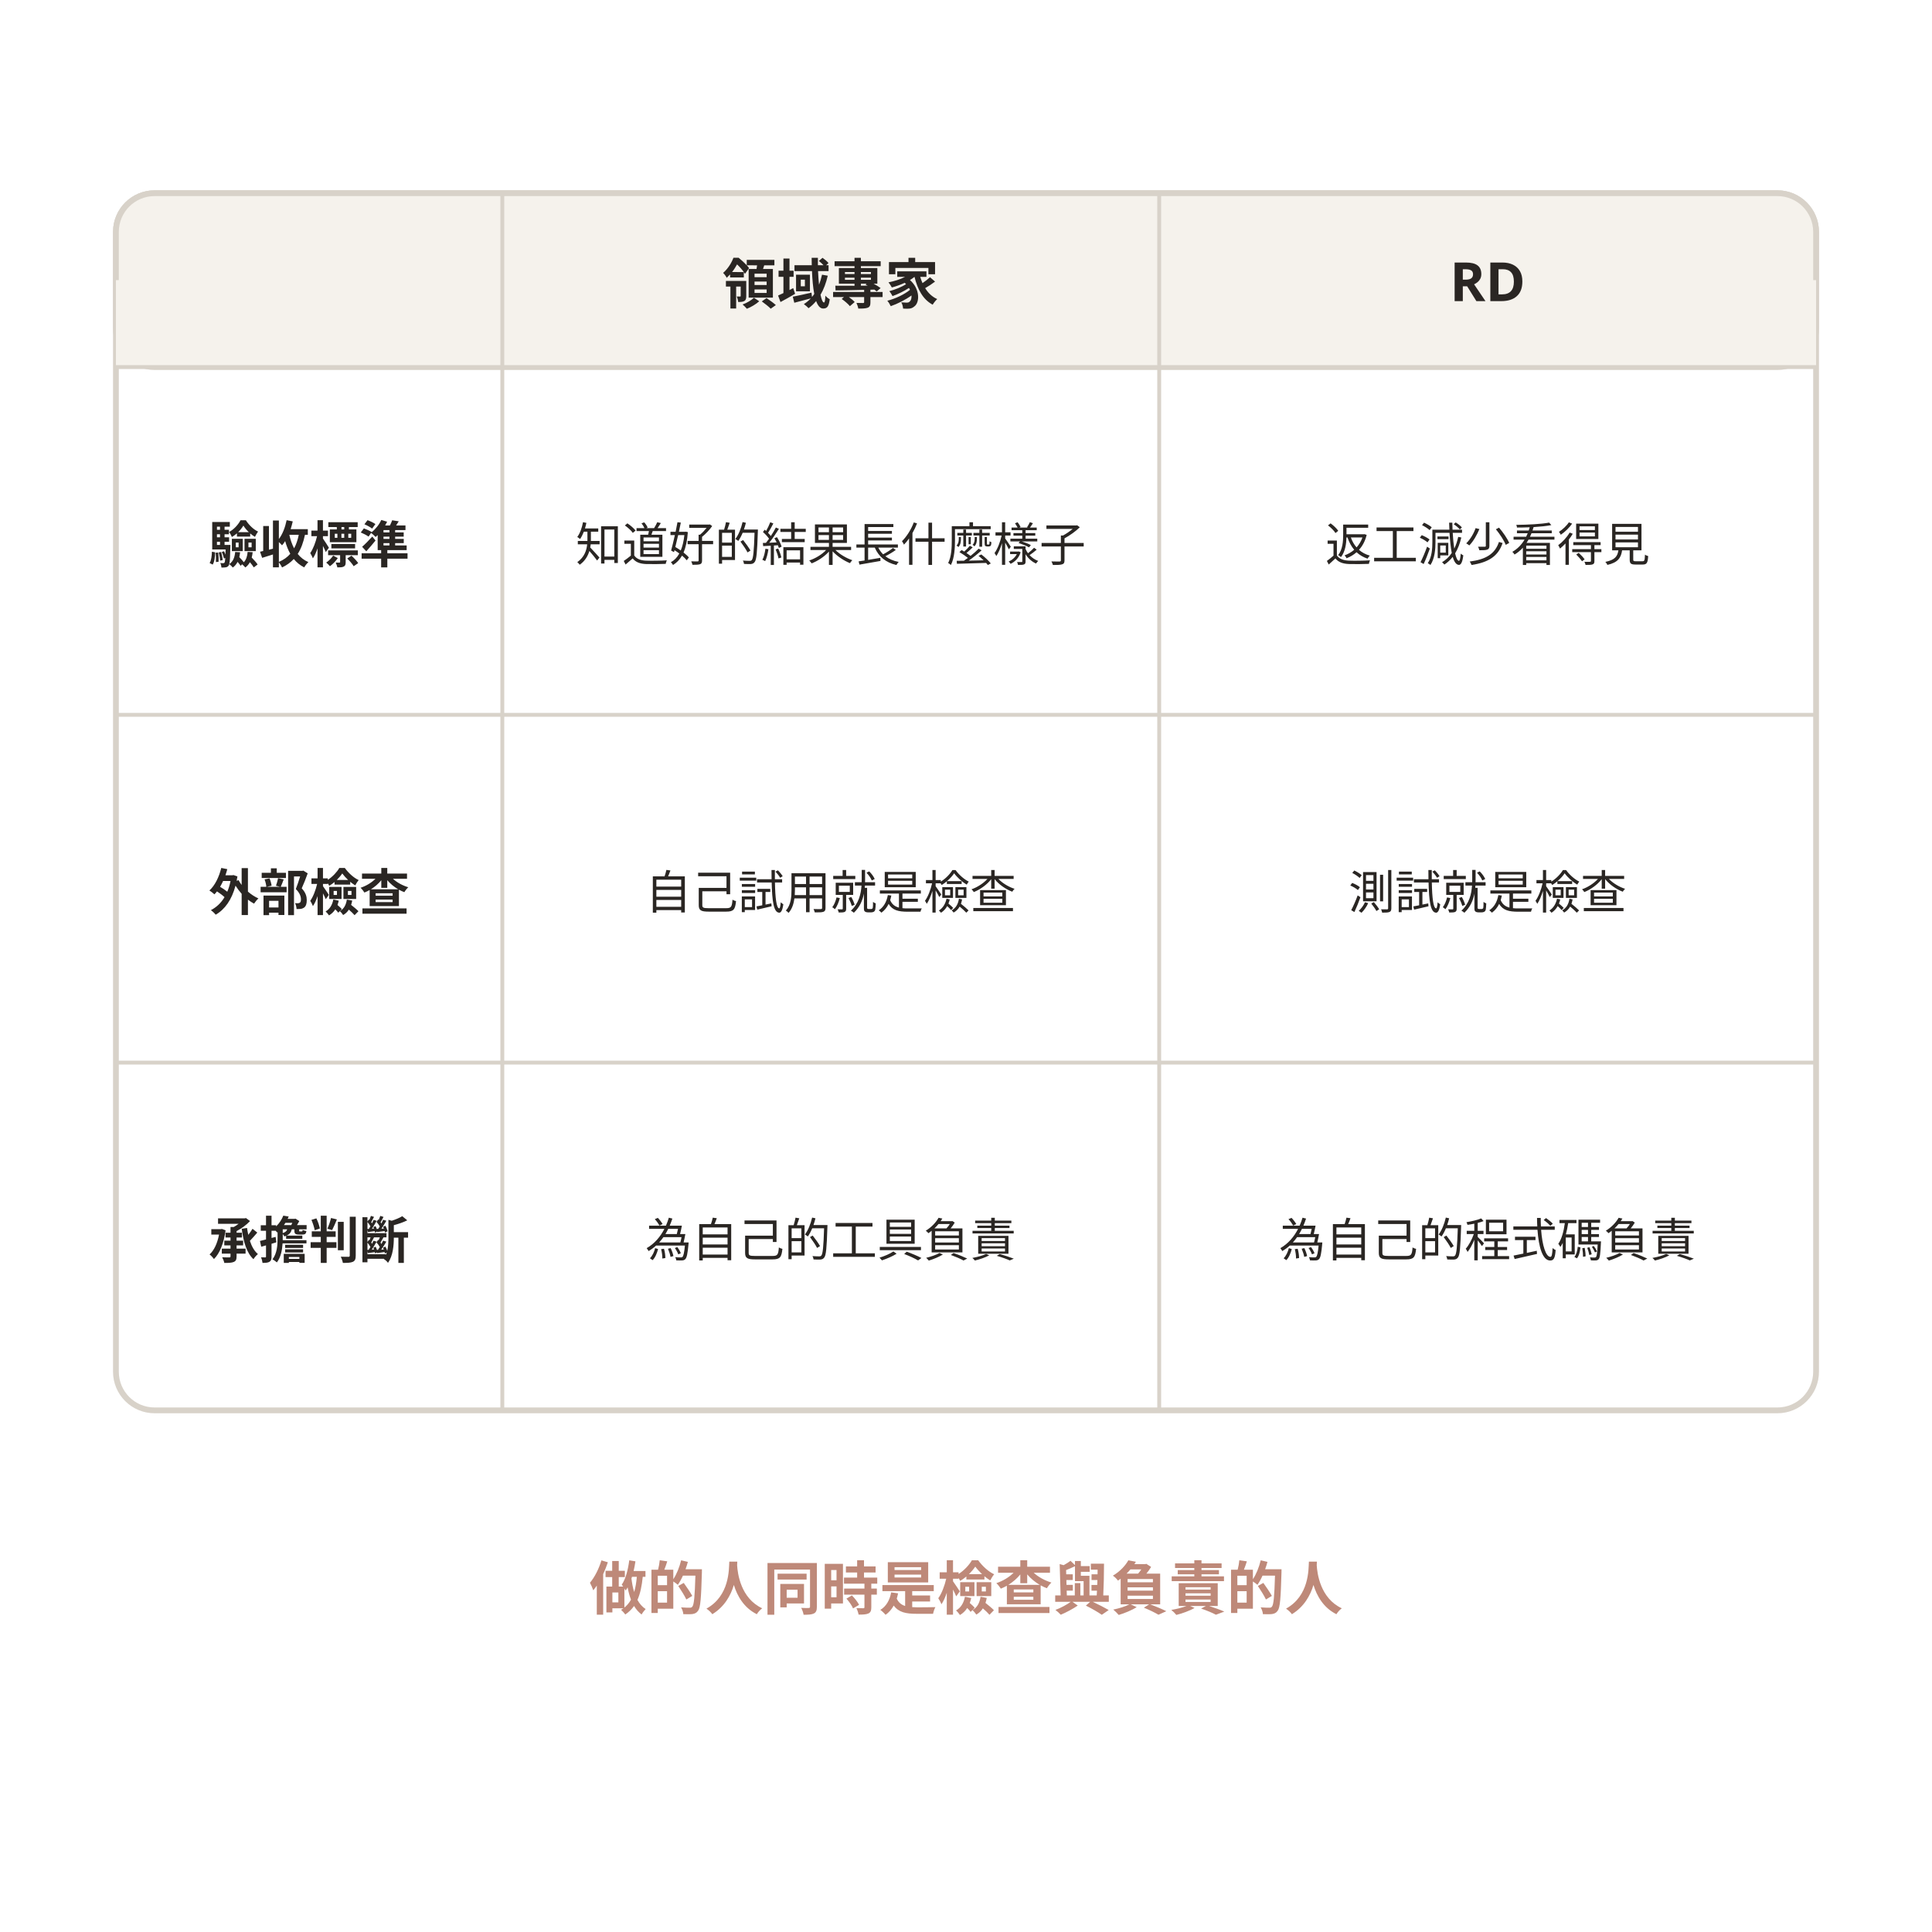
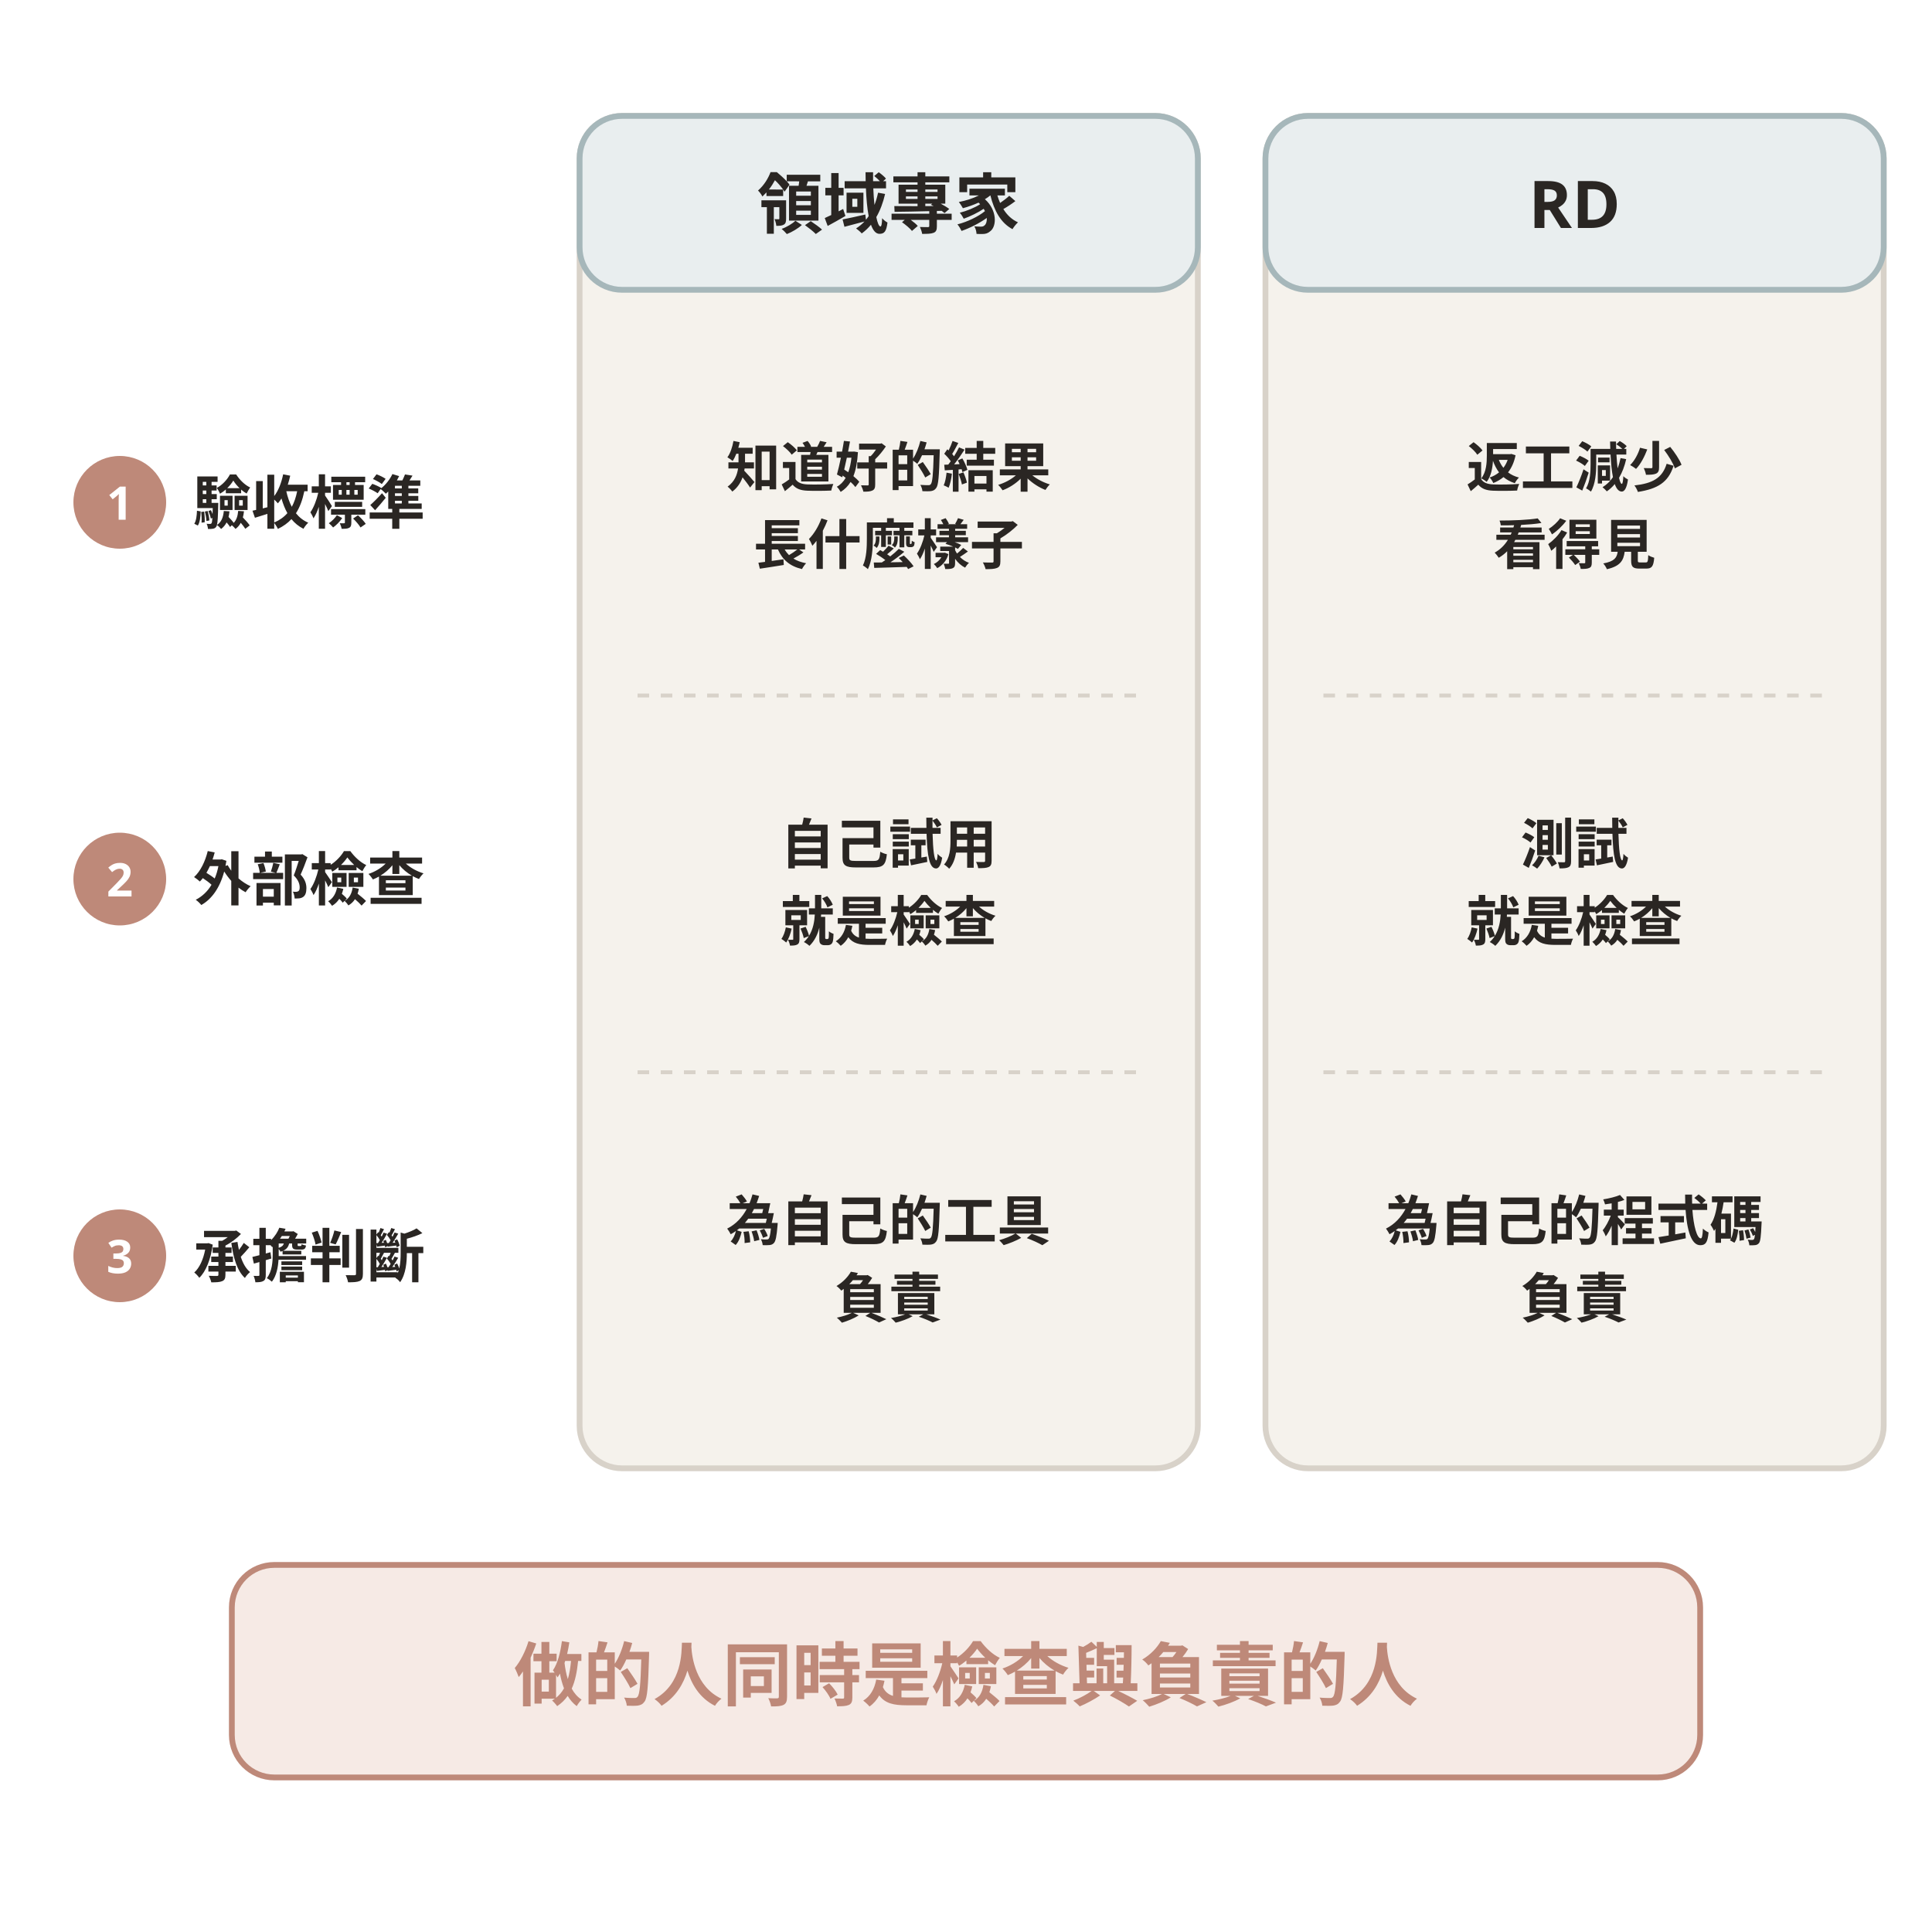
<svg xmlns="http://www.w3.org/2000/svg" viewBox="0 0 1000 1000" width="1000" height="1000" font-family="PingFang TC, Hiragino Sans GB, sans-serif">
  <rect width="1000" height="1000" fill="#FFFFFF" />
-   <rect x="60" y="100" width="880" height="630" rx="20" fill="#FFFFFF" stroke="#D8D2C9" stroke-width="3" />
-   <rect x="60" y="100" width="880" height="90" rx="20" fill="#F5F2EC" stroke="#D8D2C9" stroke-width="3" />
-   <rect x="60" y="145" width="880" height="45" fill="#F5F2EC" />
-   <line x1="260" y1="100" x2="260" y2="730" stroke="#D8D2C9" stroke-width="2" />
-   <line x1="600" y1="100" x2="600" y2="730" stroke="#D8D2C9" stroke-width="2" />
-   <line x1="60" y1="190" x2="940" y2="190" stroke="#D8D2C9" stroke-width="2" />
-   <line x1="60" y1="370" x2="940" y2="370" stroke="#D8D2C9" stroke-width="2" />
-   <line x1="60" y1="550" x2="940" y2="550" stroke="#D8D2C9" stroke-width="2" />
-   <text x="430" y="145" font-size="28" fill="#2A2623" font-weight="600" text-anchor="middle" dominant-baseline="central">領域專家</text>
-   <text x="770" y="145" font-size="28" fill="#2A2623" font-weight="600" text-anchor="middle" dominant-baseline="central">RD</text>
-   <text x="160" y="280" font-size="26" fill="#2A2623" font-weight="600" text-anchor="middle" dominant-baseline="central">驗收標準</text>
-   <text x="160" y="460" font-size="26" fill="#2A2623" font-weight="600" text-anchor="middle" dominant-baseline="central">外部檢查</text>
-   <text x="160" y="640" font-size="26" fill="#2A2623" font-weight="600" text-anchor="middle" dominant-baseline="central">承擔判斷</text>
-   <text x="430" y="280" font-size="24" fill="#2A2623" font-weight="500" text-anchor="middle" dominant-baseline="central">知道好的結果長什麼樣子</text>
-   <text x="770" y="280" font-size="24" fill="#2A2623" font-weight="500" text-anchor="middle" dominant-baseline="central">返工減少看得見</text>
-   <text x="430" y="460" font-size="24" fill="#2A2623" font-weight="500" text-anchor="middle" dominant-baseline="central">自己試用就是檢查</text>
-   <text x="770" y="460" font-size="24" fill="#2A2623" font-weight="500" text-anchor="middle" dominant-baseline="central">測試就是檢查</text>
-   <text x="430" y="640" font-size="24" fill="#2A2623" font-weight="500" text-anchor="middle" dominant-baseline="central">為自己的工具負責</text>
-   <text x="770" y="640" font-size="24" fill="#2A2623" font-weight="500" text-anchor="middle" dominant-baseline="central">為自己的程式碼負責</text>
-   <text x="500" y="820" font-size="30" fill="#BE8979" font-weight="600" text-anchor="middle" dominant-baseline="central">做的人同時是檢查與負責的人</text>
+   <rect x="300" y="60" width="320" height="700" rx="22" fill="#F5F2EC" stroke="#D8D2C9" stroke-width="3" />
+   <rect x="300" y="60" width="320" height="90" rx="22" fill="#E9EEEF" stroke="#A6B7BA" stroke-width="3" />
+   <text x="460.0" y="118" font-size="34" fill="#2A2623" font-weight="700" text-anchor="middle">領域專家</text>
+   <rect x="655" y="60" width="320" height="700" rx="22" fill="#F5F2EC" stroke="#D8D2C9" stroke-width="3" />
+   <rect x="655" y="60" width="320" height="90" rx="22" fill="#E9EEEF" stroke="#A6B7BA" stroke-width="3" />
+   <text x="815.0" y="118" font-size="34" fill="#2A2623" font-weight="700" text-anchor="middle">RD</text>
+   <circle cx="62" cy="260" r="24" fill="#BE8979" />
+   <text x="62" y="269" font-size="24" fill="#FFFFFF" font-weight="700" text-anchor="middle">1</text>
+   <text x="100" y="271" font-size="30" fill="#2A2623" font-weight="700" text-anchor="start">驗收標準</text>
+   <text x="460.0" y="252" font-size="28" fill="#2A2623" font-weight="600" text-anchor="middle">知道好的結果</text>
+   <text x="460.0" y="292" font-size="28" fill="#2A2623" font-weight="600" text-anchor="middle">長什麼樣子</text>
+   <text x="815.0" y="252" font-size="28" fill="#2A2623" font-weight="600" text-anchor="middle">返工減少</text>
+   <text x="815.0" y="292" font-size="28" fill="#2A2623" font-weight="600" text-anchor="middle">看得見</text>
+   <line x1="330" y1="360" x2="590" y2="360" stroke="#D8D2C9" stroke-width="2" stroke-dasharray="6 6" />
+   <line x1="685" y1="360" x2="945" y2="360" stroke="#D8D2C9" stroke-width="2" stroke-dasharray="6 6" />
+   <circle cx="62" cy="455" r="24" fill="#BE8979" />
+   <text x="62" y="464" font-size="24" fill="#FFFFFF" font-weight="700" text-anchor="middle">2</text>
+   <text x="100" y="466" font-size="30" fill="#2A2623" font-weight="700" text-anchor="start">外部檢查</text>
+   <text x="460.0" y="447" font-size="28" fill="#2A2623" font-weight="600" text-anchor="middle">自己試用</text>
+   <text x="460.0" y="487" font-size="28" fill="#2A2623" font-weight="600" text-anchor="middle">就是檢查</text>
+   <text x="815.0" y="447" font-size="28" fill="#2A2623" font-weight="600" text-anchor="middle">測試</text>
+   <text x="815.0" y="487" font-size="28" fill="#2A2623" font-weight="600" text-anchor="middle">就是檢查</text>
+   <line x1="330" y1="555" x2="590" y2="555" stroke="#D8D2C9" stroke-width="2" stroke-dasharray="6 6" />
+   <line x1="685" y1="555" x2="945" y2="555" stroke="#D8D2C9" stroke-width="2" stroke-dasharray="6 6" />
+   <circle cx="62" cy="650" r="24" fill="#BE8979" />
+   <text x="62" y="659" font-size="24" fill="#FFFFFF" font-weight="700" text-anchor="middle">3</text>
+   <text x="100" y="661" font-size="30" fill="#2A2623" font-weight="700" text-anchor="start">承擔判斷</text>
+   <text x="460.0" y="642" font-size="28" fill="#2A2623" font-weight="600" text-anchor="middle">為自己的工具</text>
+   <text x="460.0" y="682" font-size="28" fill="#2A2623" font-weight="600" text-anchor="middle">負責</text>
+   <text x="815.0" y="642" font-size="28" fill="#2A2623" font-weight="600" text-anchor="middle">為自己的程式碼</text>
+   <text x="815.0" y="682" font-size="28" fill="#2A2623" font-weight="600" text-anchor="middle">負責</text>
+   <rect x="120" y="810" width="760" height="110" rx="22" fill="#F6EAE5" stroke="#BE8979" stroke-width="3" />
+   <text x="500" y="880" font-size="36" fill="#BE8979" font-weight="700" text-anchor="middle">做的人同時是檢查與負責的人</text>
</svg>
